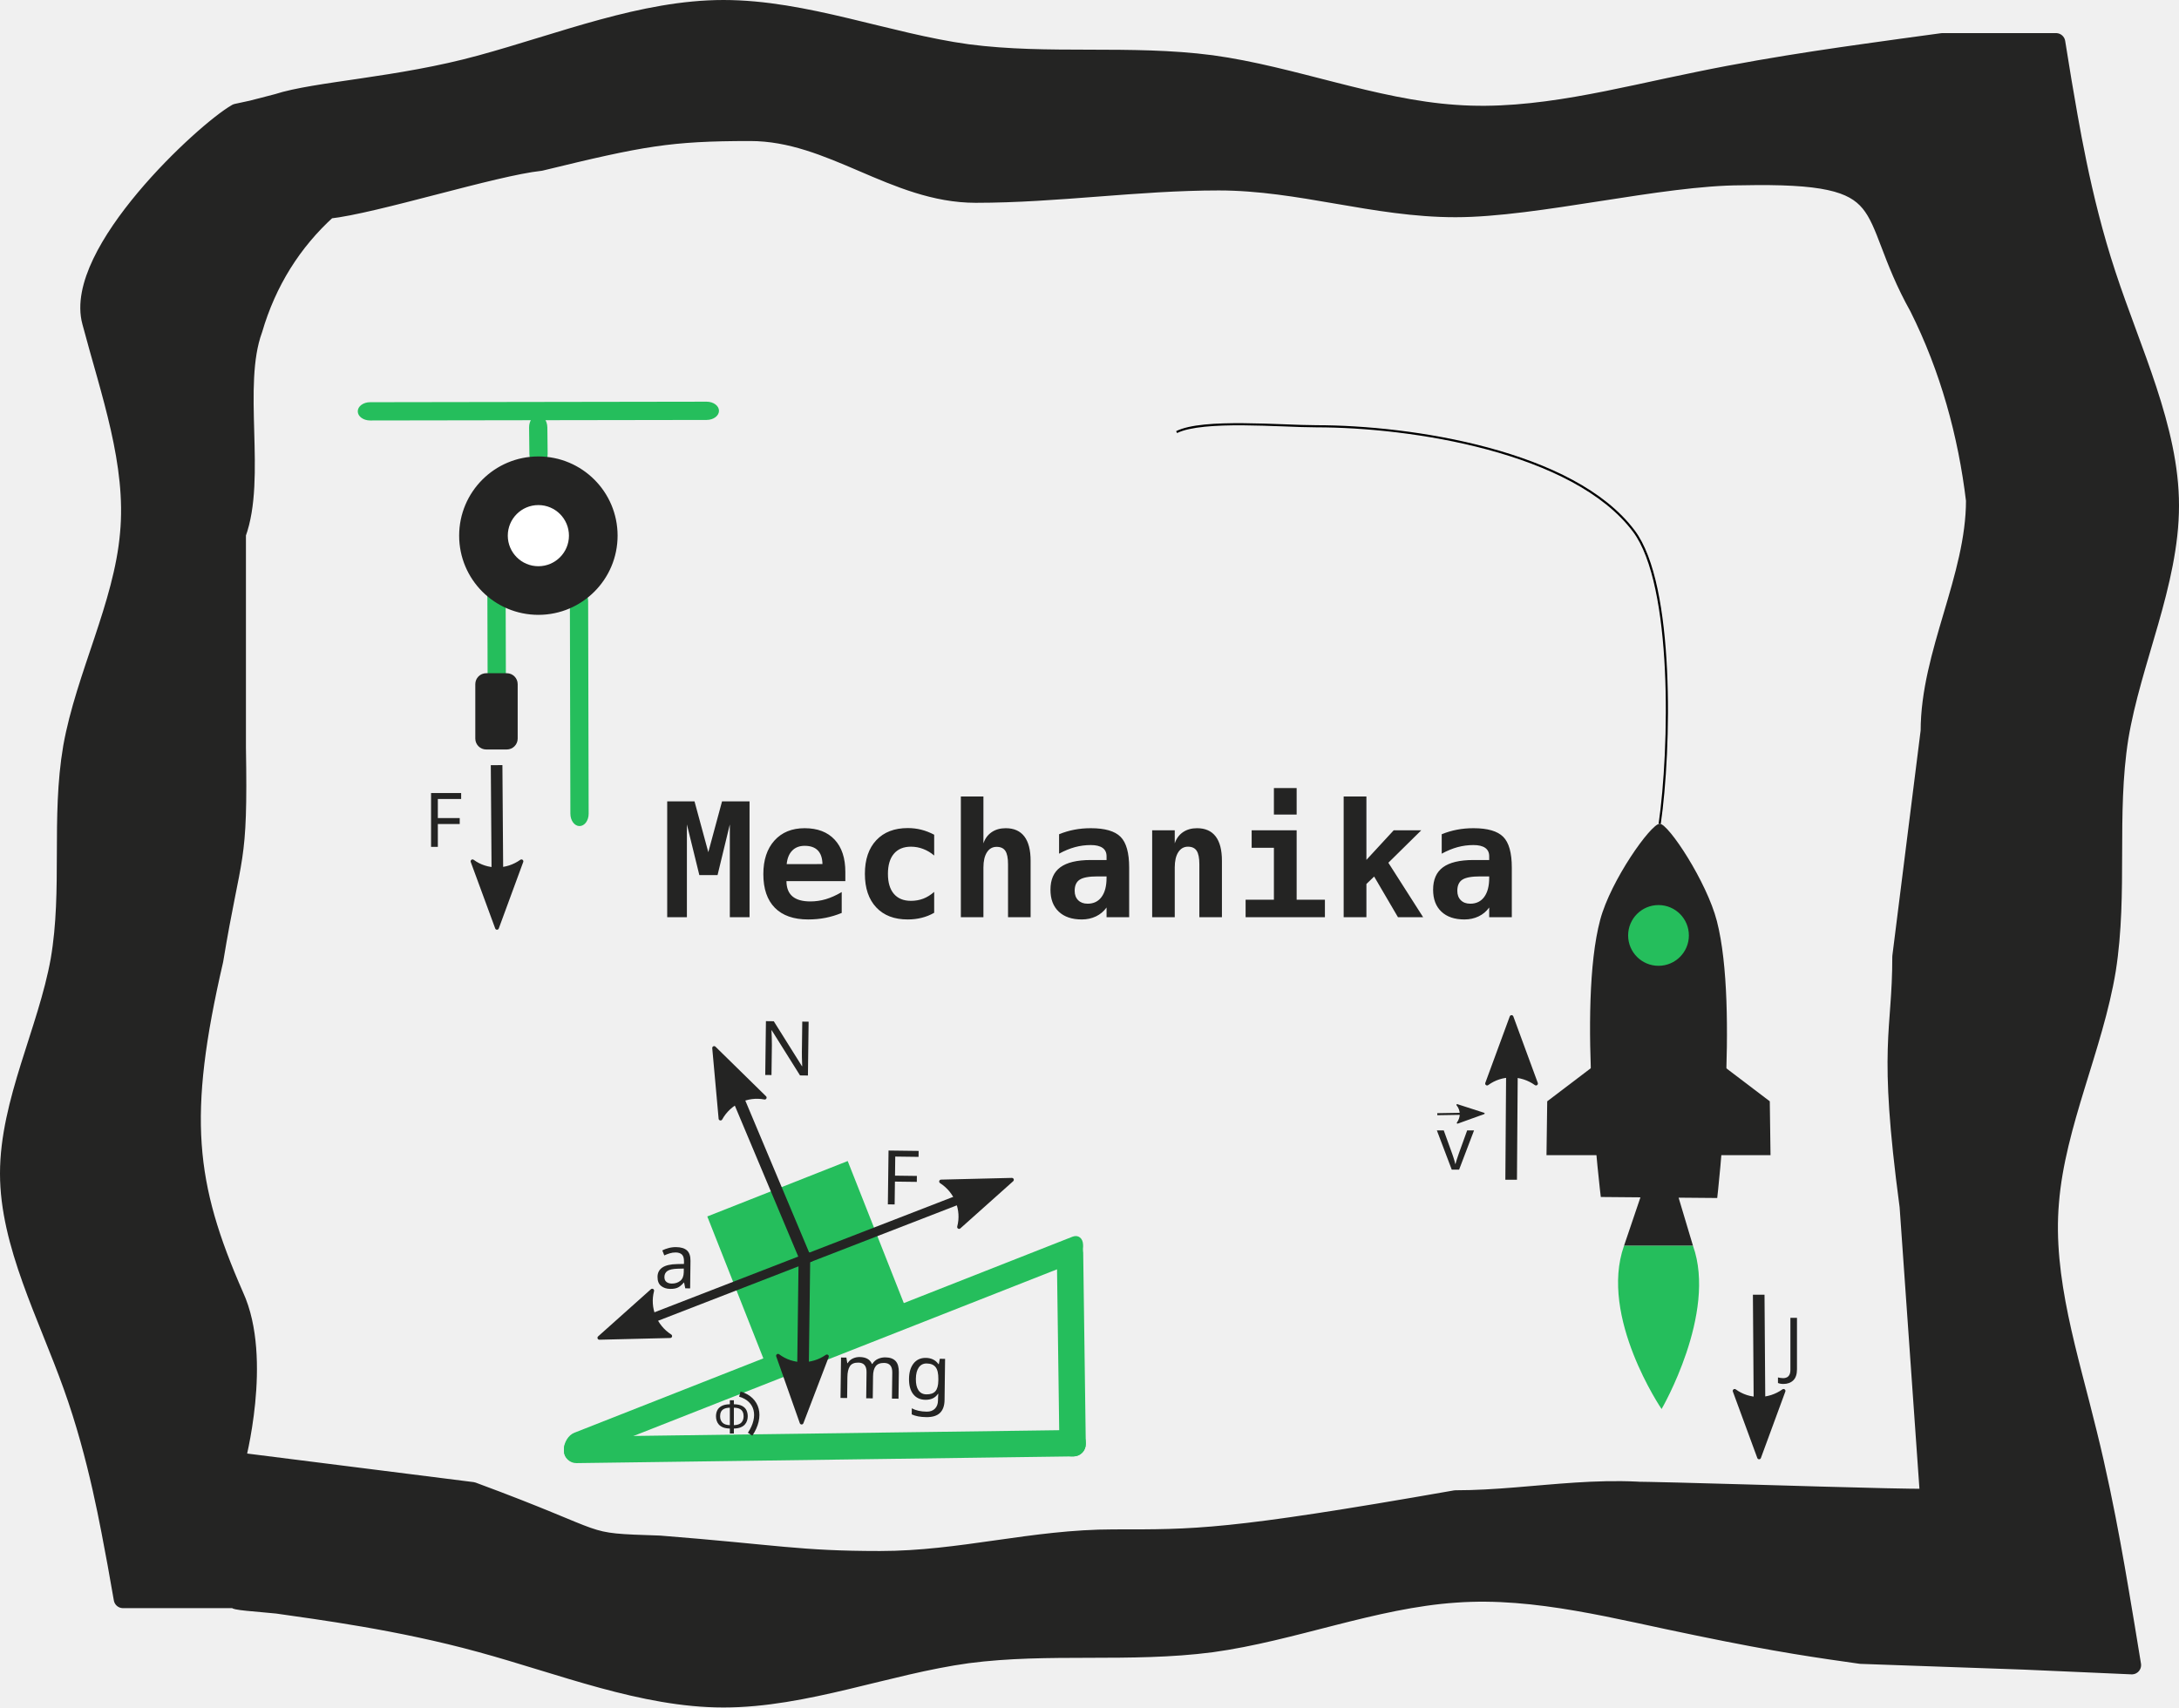
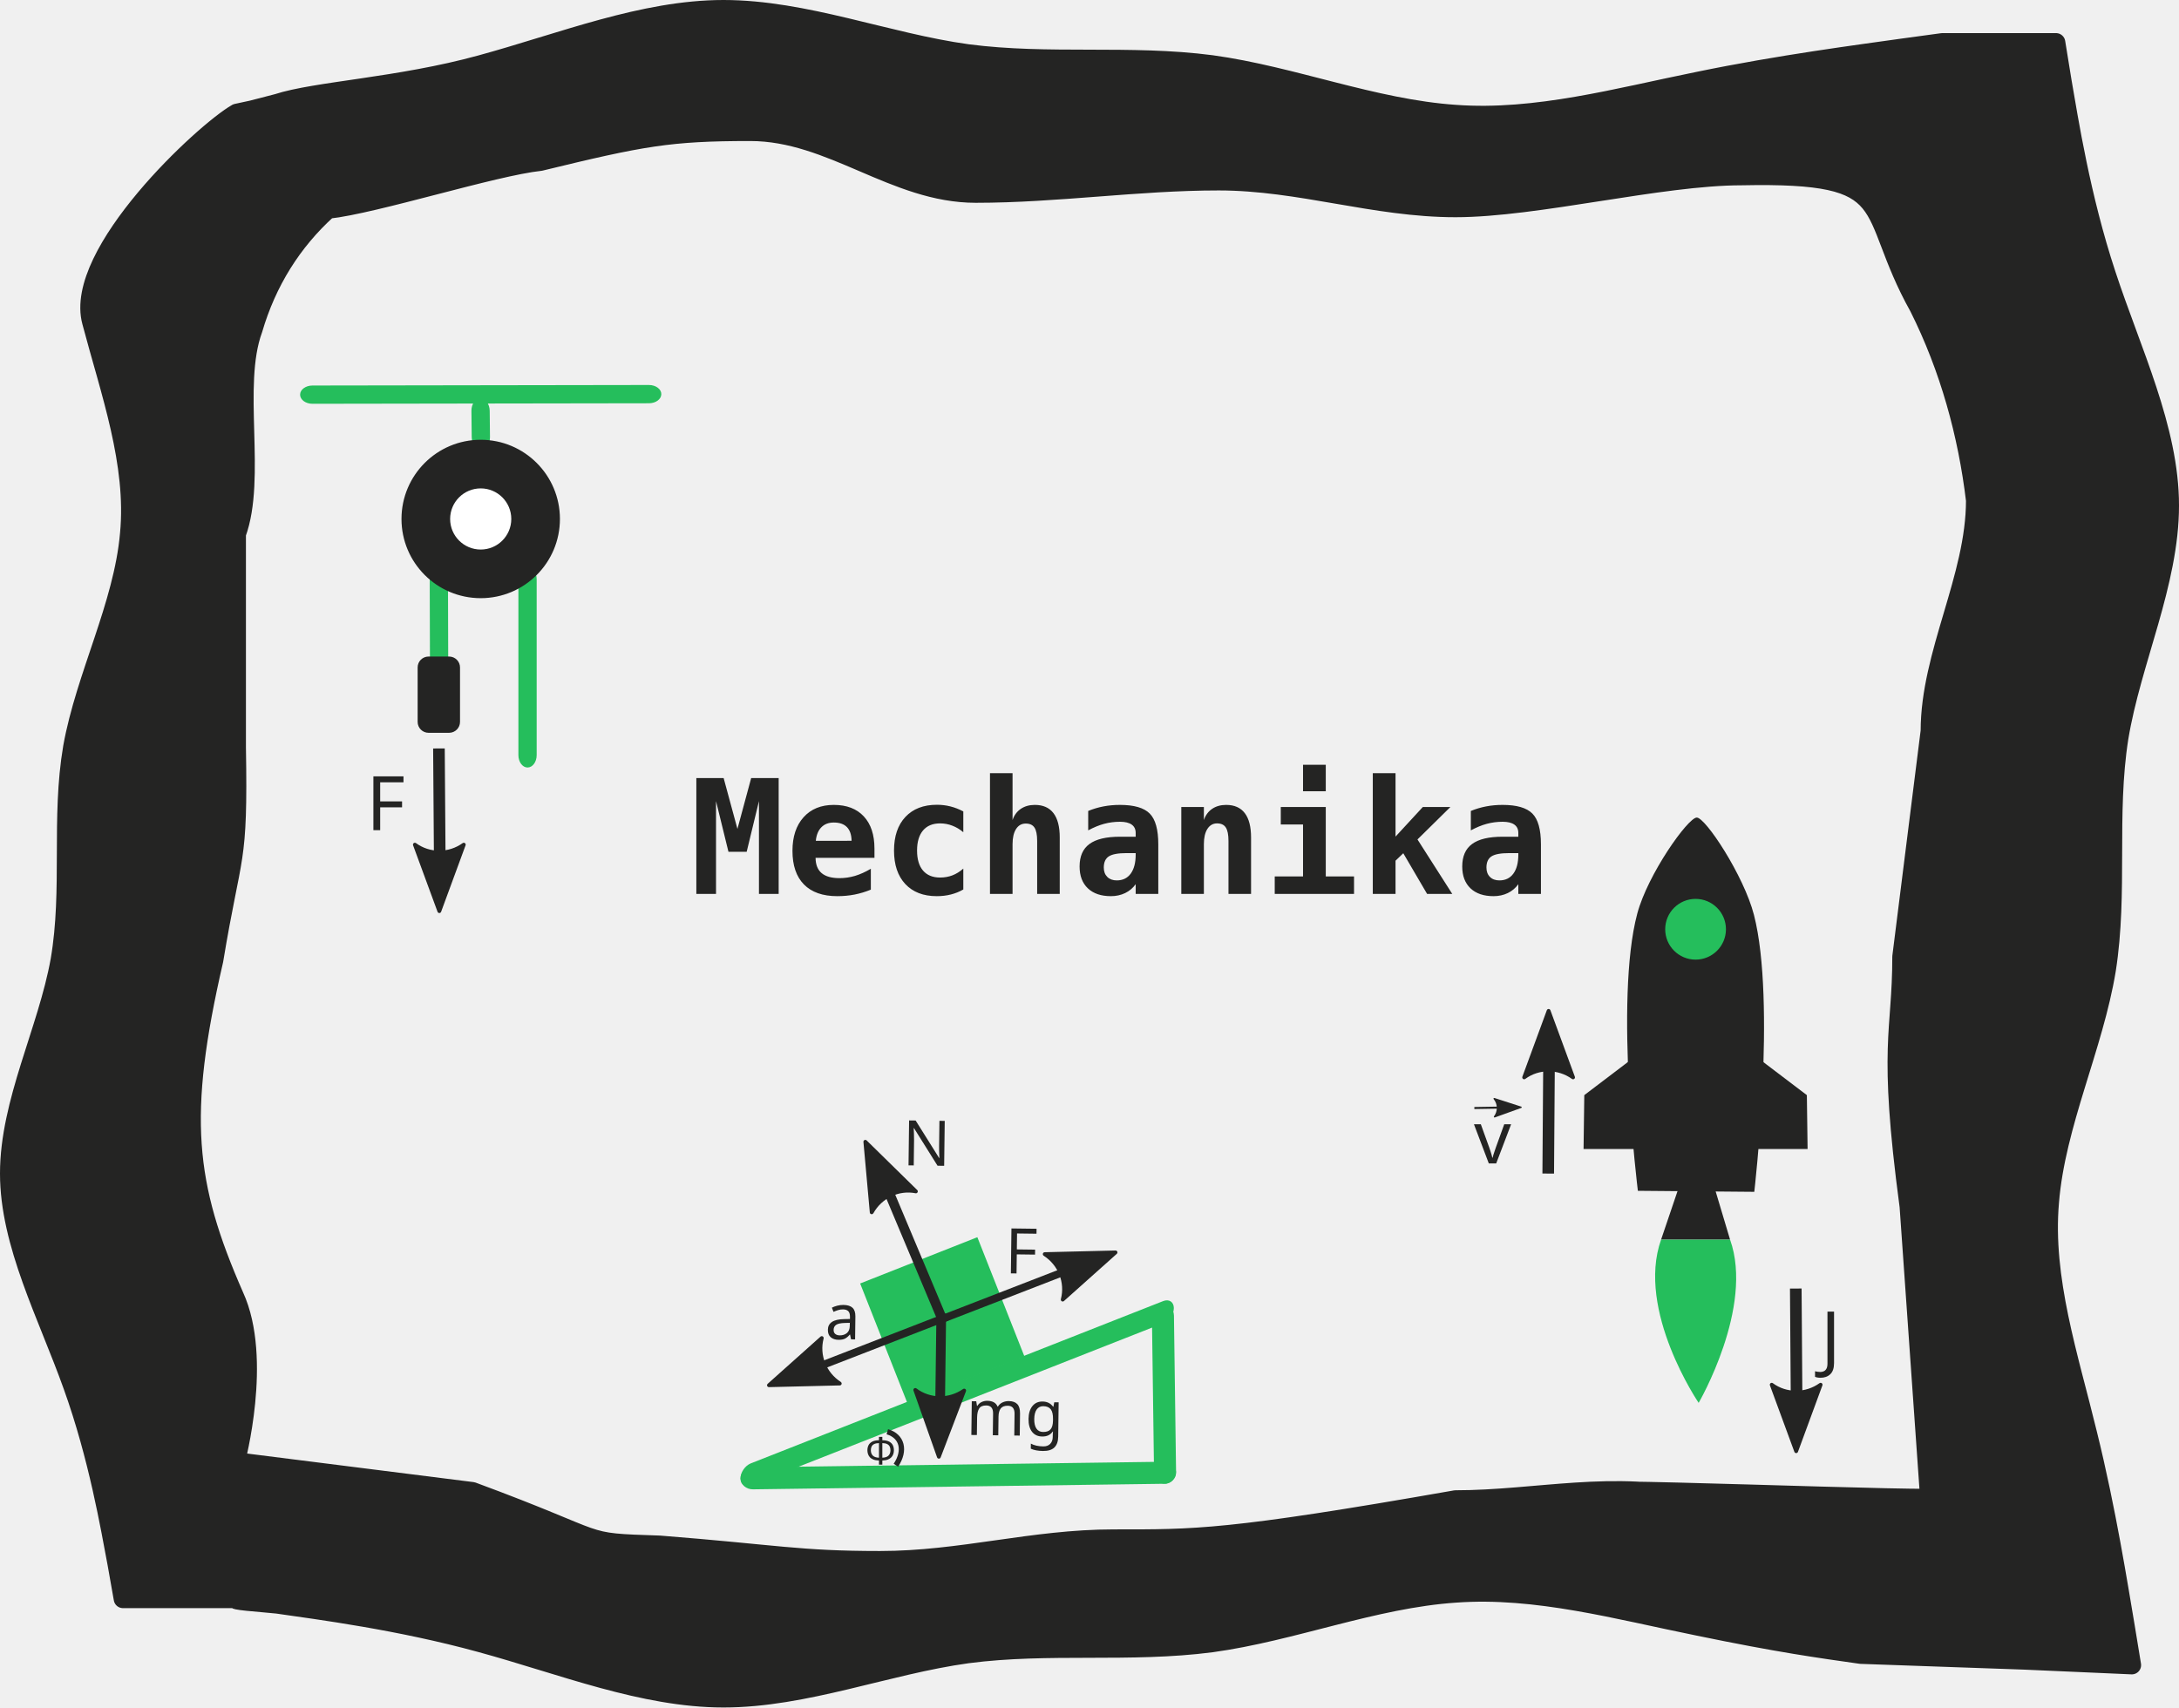
- <svg xmlns="http://www.w3.org/2000/svg" viewBox="0 0 1023.949 802.534" version="1.1" id="mysvg">
+ <svg xmlns="http://www.w3.org/2000/svg" viewBox="0 0 1023.949 802.534" version="1.1" id="mysvg" class="hover_hand">
  <defs id="defs8">
    <marker style="overflow:visible" id="marker3206" refX="0" refY="0" orient="auto">
      <path transform="matrix(-1.1,0,0,-1.1,-1.1,0)" d="M 8.719,4.034 -2.207,0.016 8.719,-4.002 c -1.745,2.372 -1.735,5.617 -6e-7,8.035 z" style="fill:#242423;fill-opacity:1;fill-rule:evenodd;stroke:#242423;stroke-width:0.625;stroke-linejoin:round;stroke-opacity:1" id="path3204" />
    </marker>
    <marker orient="auto" refY="0" refX="0" id="marker8314" style="overflow:visible">
      <path id="path8312" style="fill:#242423;fill-opacity:1;fill-rule:evenodd;stroke:#242423;stroke-width:0.625;stroke-linejoin:round;stroke-opacity:1" d="M 8.719,4.034 -2.207,0.016 8.719,-4.002 c -1.745,2.372 -1.735,5.617 -6e-7,8.035 z" transform="matrix(-1.1,0,0,-1.1,-1.1,0)" />
    </marker>
    <marker style="overflow:visible" id="marker8188" refX="0" refY="0" orient="auto">
      <path transform="matrix(-1.1,0,0,-1.1,-1.1,0)" d="M 8.719,4.034 -2.207,0.016 8.719,-4.002 c -1.745,2.372 -1.735,5.617 -6e-7,8.035 z" style="fill:#242423;fill-opacity:1;fill-rule:evenodd;stroke:#242423;stroke-width:0.625;stroke-linejoin:round;stroke-opacity:1" id="path8186" />
    </marker>
    <marker orient="auto" refY="0" refX="0" id="marker8080" style="overflow:visible">
      <path id="path8078" style="fill:#242423;fill-opacity:1;fill-rule:evenodd;stroke:#242423;stroke-width:0.625;stroke-linejoin:round;stroke-opacity:1" d="M 8.719,4.034 -2.207,0.016 8.719,-4.002 c -1.745,2.372 -1.735,5.617 -6e-7,8.035 z" transform="matrix(-1.1,0,0,-1.1,-1.1,0)" />
    </marker>
    <marker style="overflow:visible" id="marker6538" refX="0" refY="0" orient="auto">
      <path transform="matrix(-1.1,0,0,-1.1,-1.1,0)" d="M 8.719,4.034 -2.207,0.016 8.719,-4.002 c -1.745,2.372 -1.735,5.617 -6e-7,8.035 z" style="fill:#242423;fill-opacity:1;fill-rule:evenodd;stroke:#242423;stroke-width:0.625;stroke-linejoin:round;stroke-opacity:1" id="path6536" />
    </marker>
    <marker orient="auto" refY="0" refX="0" id="Arrow2Lend" style="overflow:visible">
      <path id="path2001" style="fill:#000000;fill-opacity:1;fill-rule:evenodd;stroke:#000000;stroke-width:0.625;stroke-linejoin:round;stroke-opacity:1" d="M 8.719,4.034 -2.207,0.016 8.719,-4.002 c -1.745,2.372 -1.735,5.617 -6e-7,8.035 z" transform="matrix(-1.1,0,0,-1.1,-1.1,0)" />
    </marker>
    <marker orient="auto" refY="0" refX="0" id="Arrow1Lend" style="overflow:visible">
      <path id="path1983" d="M 0,0 5,-5 -12.5,0 5,5 Z" style="fill:#000000;fill-opacity:1;fill-rule:evenodd;stroke:#000000;stroke-width:1pt;stroke-opacity:1" transform="matrix(-0.8,0,0,-0.8,-10,0)" />
    </marker>
    <marker orient="auto" refY="0" refX="0" id="marker8314-3" style="overflow:visible">
      <path id="path8312-5" style="fill:#242423;fill-opacity:1;fill-rule:evenodd;stroke:#242423;stroke-width:0.625;stroke-linejoin:round;stroke-opacity:1" d="M 8.719,4.034 -2.207,0.016 8.719,-4.002 c -1.745,2.372 -1.735,5.617 -6e-7,8.035 z" transform="matrix(-1.1,0,0,-1.1,-1.1,0)" />
    </marker>
    <marker orient="auto" refY="0" refX="0" id="marker8314-3-9" style="overflow:visible">
      <path id="path8312-5-1" style="fill:#242423;fill-opacity:1;fill-rule:evenodd;stroke:#242423;stroke-width:0.625;stroke-linejoin:round;stroke-opacity:1" d="M 8.719,4.034 -2.207,0.016 8.719,-4.002 c -1.745,2.372 -1.735,5.617 -6e-7,8.035 z" transform="matrix(-1.1,0,0,-1.1,-1.1,0)" />
    </marker>
    <marker orient="auto" refY="0" refX="0" id="marker8314-3-9-9" style="overflow:visible">
      <path id="path8312-5-1-3" style="fill:#242423;fill-opacity:1;fill-rule:evenodd;stroke:#242423;stroke-width:0.625;stroke-linejoin:round;stroke-opacity:1" d="M 8.719,4.034 -2.207,0.016 8.719,-4.002 c -1.745,2.372 -1.735,5.617 -6e-7,8.035 z" transform="matrix(-1.1,0,0,-1.1,-1.1,0)" />
    </marker>
  </defs>
  <text xml:space="preserve" style="font-style:normal;font-variant:normal;font-weight:normal;font-stretch:normal;font-size:48px;line-height:1.25;font-family:Hack;-inkscape-font-specification:Hack;letter-spacing:0px;word-spacing:0px;fill:#000000;fill-opacity:1;stroke:none" x="408.987" y="530.575" id="text11246">
    <tspan id="tspan11244" x="408.987" y="573.044" />
  </text>
-   <g id="Obergroup">
-     <path id="path2" d="m 339.983,4.35 c -37.849,0 -76.088,15.566 -114.104,25.926 -38.406,10.555 -77.445,12.274 -95.569,18.191 l -11.834,3.062 -7.258,1.567 c -15.324,8.754 -77.028,65.891 -68.295,98.151 8.739,33.076 20.984,66.591 17.811,99.716 -2.95,33.563 -20.761,66.931 -26.717,100.202 -5.733,33.563 -0.168,66.785 -5.901,100.202 -5.956,33.076 -23.767,66.639 -23.767,100.202 0,33.076 17.812,66.493 29.668,99.716 12.078,33.563 17.644,66.833 20.816,83.518 0.983,5.562 1.967,11.123 2.95,16.685 h 53.434 c -3.511,0.859 10.838,1.719 19.092,2.578 19.092,2.773 57.163,7.636 95.569,18.191 38.016,10.361 76.255,25.926 114.104,25.926 38.406,0 76.812,-15.565 114.661,-20.77 38.239,-5.01 76.255,-0.147 114.661,-5.157 38.072,-5.205 76.255,-20.77 114.661,-23.348 37.905,-2.773 76.255,7.929 114.104,15.565 38.35,7.929 56.864,10.439 76.345,13.212 l 76.86,2.706 c 16.838,0.742 33.675,1.484 50.513,2.226 -0.984,-6.003 -1.967,-12.005 -2.95,-18.008 -3.173,-18.538 -8.739,-54.608 -17.811,-91.101 -8.739,-36.017 -20.984,-72.51 -17.811,-108.579 2.95,-36.546 20.761,-72.88 26.717,-109.109 5.733,-36.546 0.168,-72.722 5.901,-109.11 5.956,-36.017 23.767,-72.562 23.767,-109.109 0,-36.017 -17.812,-72.404 -29.668,-108.579 -12.078,-36.546 -17.643,-72.774 -20.816,-90.941 -0.984,-6.056 -1.967,-12.112 -2.95,-18.168 h -53.434 l -18.925,2.578 c -19.481,2.773 -57.386,7.637 -95.736,15.565 C 760.221,45.696 721.871,56.397 683.966,53.624 645.56,51.046 607.377,35.481 569.305,30.276 530.899,25.266 492.883,30.13 454.644,25.12 416.795,19.915 378.389,4.35 339.983,4.35 Z M 154.095,98.468 c 21.993,-2.339 77.856,-20.161 99.849,-22.5 47.712,-11.613 60.586,-14.032 98.62,-14.032 38.22,0 67.731,29.032 105.951,29.032 38.22,0 75.957,-5.806 114.177,-5.806 38.22,0 73.053,12.581 111.274,12.581 38.035,0 96.392,-15 134.427,-15 76.128,-1.565 56.823,14.41 83.212,61.632 14.354,28.657 22.887,59.734 26.596,90.81 0,36.37 -21.31,72.055 -21.31,108.424 l -13.319,106.055 c 0,36.37 -6.843,40.577 3.421,117.32 l 9.648,137.124 c -36.19,0.228 -243.127,-8.3 -108.57,0.684 -39.486,-9.677 -76.069,0 -114.104,0 -107.414,18.871 -122.408,18.387 -160.629,18.387 -38.22,0 -71.602,10.161 -109.822,10.161 -38.22,0 -48.376,-2.903 -103.532,-7.258 -39.325,-1.29 -21.553,-0.645 -87.975,-25.161 L 110.788,686.888 c 0,0 12.97,-48.222 -0.537,-77.7 -23.025,-52.436 -26.581,-84.712 -9.677,-157.821 8.71,-52.756 11.613,-43.576 10.645,-100.202 V 250.964 c 9.694,-26.396 -1.902,-69.727 7.792,-96.122 6.533,-22.34 18.389,-41.292 35.084,-56.374 z" style="fill:#242423;fill-opacity:1;stroke:#242423;stroke-width:8.7;stroke-linecap:butt;stroke-linejoin:round;stroke-miterlimit:16.5;stroke-dasharray:none;stroke-dashoffset:0;stroke-opacity:1" />
-     <text id="text1259" y="431.09" x="310.396" style="font-style:normal;font-variant:normal;font-weight:normal;font-stretch:normal;font-size:40px;line-height:1.25;font-family:Molle;-inkscape-font-specification:Molle;letter-spacing:0px;word-spacing:0px;fill:#242423;fill-opacity:1;stroke:none" xml:space="preserve">
-       <tspan style="font-style:normal;font-variant:normal;font-weight:bold;font-stretch:normal;font-size:74.667px;font-family:monospace;-inkscape-font-specification:'monospace Bold';fill:#242423;fill-opacity:1" y="431.09" x="310.396" id="tspan1257">Mechanika</tspan>
-     </text>
-     <g id="FRICTION">
-       <g id="static_triangle" transform="translate(-325.1613,21.29033)">
-         <g id="g948">
-           <rect style="opacity:1;fill:#25be5c;fill-opacity:1;fill-rule:nonzero;stroke:none;stroke-width:6;stroke-linecap:square;stroke-linejoin:miter;stroke-miterlimit:4;stroke-dasharray:none;stroke-opacity:1;paint-order:normal" id="rect450" width="245.227" height="12.402" x="581.192" y="661.988" rx="5.806" ry="5.806" transform="rotate(-0.7751191)" />
-           <rect ry="5.806" rx="5.294" y="881.713" x="621.34" height="12.402" width="262.167" id="rect1947" style="opacity:1;fill:#25be5c;fill-opacity:1;fill-rule:nonzero;stroke:none;stroke-width:6.204;stroke-linecap:square;stroke-linejoin:miter;stroke-miterlimit:4;stroke-dasharray:none;stroke-opacity:1;paint-order:normal" transform="matrix(0.9305156,-0.3662522,0.01352797,0.9999085,0,0)" />
-           <rect ry="5.806" rx="5.806" y="-826.42" x="572.856" height="12.402" width="101.534" id="rect1949" style="opacity:1;fill:#25be5c;fill-opacity:1;fill-rule:nonzero;stroke:none;stroke-width:6;stroke-linecap:square;stroke-linejoin:miter;stroke-miterlimit:4;stroke-dasharray:none;stroke-opacity:1;paint-order:normal" transform="rotate(89.22488)" />
+   <path style="fill:#242423;fill-opacity:1;stroke:#242423;stroke-width:8.7;stroke-linecap:butt;stroke-linejoin:round;stroke-miterlimit:16.5;stroke-dasharray:none;stroke-dashoffset:0;stroke-opacity:1" d="m 339.983,4.35 c -37.849,0 -76.088,15.566 -114.104,25.926 -38.406,10.555 -77.445,12.274 -95.569,18.191 l -11.834,3.062 -7.258,1.567 c -15.324,8.754 -77.028,65.891 -68.295,98.151 8.739,33.076 20.984,66.591 17.811,99.716 -2.95,33.563 -20.761,66.931 -26.717,100.202 -5.733,33.563 -0.168,66.785 -5.901,100.202 -5.956,33.076 -23.767,66.639 -23.767,100.202 0,33.076 17.812,66.493 29.668,99.716 12.078,33.563 17.644,66.833 20.816,83.518 0.983,5.562 1.967,11.123 2.95,16.685 h 53.434 c -3.511,0.859 10.838,1.719 19.092,2.578 19.092,2.773 57.163,7.636 95.569,18.191 38.016,10.361 76.255,25.926 114.104,25.926 38.406,0 76.812,-15.565 114.661,-20.77 38.239,-5.01 76.255,-0.147 114.661,-5.157 38.072,-5.205 76.255,-20.77 114.661,-23.348 37.905,-2.773 76.255,7.929 114.104,15.565 38.35,7.929 56.864,10.439 76.345,13.212 l 76.86,2.706 c 16.838,0.742 33.675,1.484 50.513,2.226 -0.984,-6.003 -1.967,-12.005 -2.95,-18.008 -3.173,-18.538 -8.739,-54.608 -17.811,-91.101 -8.739,-36.017 -20.984,-72.51 -17.811,-108.579 2.95,-36.546 20.761,-72.88 26.717,-109.109 5.733,-36.546 0.168,-72.722 5.901,-109.11 5.956,-36.017 23.767,-72.562 23.767,-109.109 0,-36.017 -17.812,-72.404 -29.668,-108.579 -12.078,-36.546 -17.643,-72.774 -20.816,-90.941 -0.984,-6.056 -1.967,-12.112 -2.95,-18.168 h -53.434 l -18.925,2.578 c -19.481,2.773 -57.386,7.637 -95.736,15.565 C 760.221,45.696 721.871,56.397 683.966,53.624 645.56,51.046 607.377,35.481 569.305,30.276 530.899,25.266 492.883,30.13 454.644,25.12 416.795,19.915 378.389,4.35 339.983,4.35 Z M 154.095,98.468 c 21.993,-2.339 77.856,-20.161 99.849,-22.5 47.712,-11.613 60.586,-14.032 98.62,-14.032 38.22,0 67.731,29.032 105.951,29.032 38.22,0 75.957,-5.806 114.177,-5.806 38.22,0 73.053,12.581 111.274,12.581 38.035,0 96.392,-15 134.427,-15 76.128,-1.565 56.823,14.41 83.212,61.632 14.354,28.657 22.887,59.734 26.596,90.81 0,36.37 -21.31,72.055 -21.31,108.424 l -13.319,106.055 c 0,36.37 -6.843,40.577 3.421,117.32 l 9.648,137.124 c -36.19,0.228 -243.127,-8.3 -108.57,0.684 -39.486,-9.677 -76.069,0 -114.104,0 -107.414,18.871 -122.408,18.387 -160.629,18.387 -38.22,0 -71.602,10.161 -109.822,10.161 -38.22,0 -48.376,-2.903 -103.532,-7.258 -39.325,-1.29 -21.553,-0.645 -87.975,-25.161 L 110.788,686.888 c 0,0 12.97,-48.222 -0.537,-77.7 -23.025,-52.436 -26.581,-84.712 -9.677,-157.821 8.71,-52.756 11.613,-43.576 10.645,-100.202 V 250.964 c 9.694,-26.396 -1.902,-69.727 7.792,-96.122 6.533,-22.34 18.389,-41.292 35.084,-56.374 z" id="path2" />
+   <text xml:space="preserve" style="font-style:normal;font-variant:normal;font-weight:normal;font-stretch:normal;font-size:40px;line-height:1.25;font-family:Molle;-inkscape-font-specification:Molle;letter-spacing:0px;word-spacing:0px;fill:#242423;fill-opacity:1;stroke:none" x="324.082" y="420.141" id="text1259">
+     <tspan id="tspan1257" x="324.082" y="420.141" style="font-style:normal;font-variant:normal;font-weight:bold;font-stretch:normal;font-size:74.667px;font-family:monospace;-inkscape-font-specification:'monospace Bold';fill:#242423;fill-opacity:1">Mechanika</tspan>
+   </text>
+   <g id="FRICTION" transform="matrix(0.8347261,0,0,0.8347261,126.7617,125.9912)" style="stroke-width:1.198">
+     <g transform="translate(-325.1613,21.29033)" id="static_triangle" style="stroke-width:1.198">
+       <g id="g948" style="stroke-width:1.198">
+         <rect transform="rotate(-0.7751191)" ry="6.956" rx="6.956" y="661.988" x="581.192" height="12.402" width="245.227" id="rect450" style="opacity:1;fill:#25be5c;fill-opacity:1;fill-rule:nonzero;stroke:none;stroke-width:7.188;stroke-linecap:square;stroke-linejoin:miter;stroke-miterlimit:4;stroke-dasharray:none;stroke-opacity:1;paint-order:normal" />
+         <rect transform="matrix(0.9305156,-0.3662522,0.01352797,0.9999085,0,0)" style="opacity:1;fill:#25be5c;fill-opacity:1;fill-rule:nonzero;stroke:none;stroke-width:7.432;stroke-linecap:square;stroke-linejoin:miter;stroke-miterlimit:4;stroke-dasharray:none;stroke-opacity:1;paint-order:normal" id="rect1947" width="262.167" height="12.402" x="621.34" y="881.713" rx="6.342" ry="6.956" />
+         <rect transform="rotate(89.22488)" style="opacity:1;fill:#25be5c;fill-opacity:1;fill-rule:nonzero;stroke:none;stroke-width:7.188;stroke-linecap:square;stroke-linejoin:miter;stroke-miterlimit:4;stroke-dasharray:none;stroke-opacity:1;paint-order:normal" id="rect1949" width="101.534" height="12.402" x="572.856" y="-826.42" rx="6.956" ry="6.956" />
+       </g>
+       <path style="fill:none;fill-opacity:1;stroke:#242423;stroke-width:2.995;stroke-linecap:butt;stroke-linejoin:miter;stroke-miterlimit:4;stroke-dasharray:none;stroke-opacity:1" d="m 677.651,652.808 c 5.573,-8.324 3.537,-16.434 -4.823,-18.864" id="path1972" />
+       <text xml:space="preserve" style="font-style:normal;font-variant:normal;font-weight:normal;font-stretch:normal;font-size:21.29px;line-height:1.25;font-family:Molle;-inkscape-font-specification:Molle;letter-spacing:0px;word-spacing:0px;fill:#242423;fill-opacity:1;stroke:none;stroke-width:1.198" x="660.518" y="652.264" id="text1976">
+         <tspan id="tspan1974" x="660.518" y="652.264" style="stroke-width:1.198">Φ</tspan>
+       </text>
+     </g>
+     <g transform="rotate(0.7317429,-54.89416,-31472.383)" id="move_cube" style="stroke-width:1.198">
+       <text xml:space="preserve" style="font-style:normal;font-variant:normal;font-weight:normal;font-stretch:normal;font-size:35.441px;line-height:1.25;font-family:Hack;-inkscape-font-specification:Hack;letter-spacing:0px;word-spacing:0px;fill:#242423;fill-opacity:1;stroke:none;stroke-width:1.198" x="802.242" y="648.683" id="text11250">
+         <tspan style="stroke-width:1.198" id="tspan11248" x="802.242" y="648.683">mg</tspan>
+       </text>
+       <g id="g11486" style="stroke-width:1.198">
+         <rect transform="rotate(-22.27982)" y="803.222" x="472.307" height="72.15" width="70.937" id="rect1956" style="opacity:1;fill:#25be5c;fill-opacity:1;fill-rule:nonzero;stroke:none;stroke-width:7.188;stroke-linecap:square;stroke-linejoin:miter;stroke-miterlimit:4;stroke-dasharray:none;stroke-opacity:1;paint-order:normal" />
+         <g transform="matrix(0.88602,0,0,0.88602,181.4569,77.34331)" id="g8714" style="stroke-width:1.352">
+           <rect y="570.232" x="680.875" height="69.456" width="6.159" id="rect1960" style="opacity:1;fill:#242423;fill-opacity:1;fill-rule:nonzero;stroke:none;stroke-width:8.113;stroke-linecap:square;stroke-linejoin:miter;stroke-miterlimit:4;stroke-dasharray:none;stroke-opacity:1;paint-order:normal" />
+           <path id="path6534" d="m 683.534,631.687 v 22.582" style="fill:none;stroke:#242423;stroke-width:3.515;stroke-linecap:butt;stroke-linejoin:miter;stroke-miterlimit:4;stroke-dasharray:none;stroke-opacity:1;marker-end:url(#marker6538)" />
        </g>
-         <path id="path1972" d="m 677.651,652.808 c 5.573,-8.324 3.537,-16.434 -4.823,-18.864" style="fill:none;fill-opacity:1;stroke:#242423;stroke-width:2.5;stroke-linecap:butt;stroke-linejoin:miter;stroke-miterlimit:4;stroke-dasharray:none;stroke-opacity:1" />
-         <text id="text1976" y="652.264" x="660.518" style="font-style:normal;font-variant:normal;font-weight:normal;font-stretch:normal;font-size:21.29px;line-height:1.25;font-family:Molle;-inkscape-font-specification:Molle;letter-spacing:0px;word-spacing:0px;fill:#242423;fill-opacity:1;stroke:none;stroke-width:1" xml:space="preserve">
-           <tspan style="stroke-width:1" y="652.264" x="660.518" id="tspan1974">Φ</tspan>
+         <g transform="matrix(0.88602,0,0,0.88602,181.4569,77.34331)" id="g10362" style="stroke-width:1.352">
+           <rect style="opacity:1;fill:#242423;fill-opacity:1;fill-rule:nonzero;stroke:none;stroke-width:8.113;stroke-linecap:square;stroke-linejoin:miter;stroke-miterlimit:4;stroke-dasharray:none;stroke-opacity:1;paint-order:normal" id="rect1958" width="4.889" height="102.887" x="783.183" y="-521.671" transform="rotate(68.08036)" />
+           <path style="fill:none;stroke:#242423;stroke-width:3.515;stroke-linecap:butt;stroke-linejoin:miter;stroke-miterlimit:4;stroke-dasharray:none;stroke-opacity:1;marker-end:url(#marker8080)" d="m 768.991,538.063 20.891,-8.574" id="path8076" />
+         </g>
+         <g transform="matrix(0.88602,0,0,0.88602,181.4569,77.34331)" id="g11032" style="stroke-width:1.352">
+           <rect style="opacity:1;fill:#242423;fill-opacity:1;fill-rule:nonzero;stroke:none;stroke-width:8.113;stroke-linecap:square;stroke-linejoin:miter;stroke-miterlimit:4;stroke-dasharray:none;stroke-opacity:1;paint-order:normal" id="rect1964" width="6.159" height="96.785" x="396.626" y="702.668" transform="rotate(-23.51887)" />
+           <path id="path8184" d="m 646.348,483.841 -9.931,-20.281" style="fill:none;stroke:#242423;stroke-width:3.515;stroke-linecap:butt;stroke-linejoin:miter;stroke-miterlimit:4;stroke-dasharray:none;stroke-opacity:1;marker-end:url(#marker8188)" />
+         </g>
+         <text id="text11254" y="497.345" x="764.515" style="font-style:normal;font-variant:normal;font-weight:normal;font-stretch:normal;font-size:35.441px;line-height:1.25;font-family:Hack;-inkscape-font-specification:Hack;letter-spacing:0px;word-spacing:0px;fill:#242423;fill-opacity:1;stroke:none;stroke-width:1.198" xml:space="preserve">
+           <tspan y="497.345" x="764.515" id="tspan11252" style="stroke-width:1.198">N</tspan>
        </text>
-       </g>
-       <g id="move_cube" transform="rotate(0.7317429,-54.89416,-31472.383)">
-         <text id="text11250" y="648.683" x="802.242" style="font-style:normal;font-variant:normal;font-weight:normal;font-stretch:normal;font-size:35.441px;line-height:1.25;font-family:Hack;-inkscape-font-specification:Hack;letter-spacing:0px;word-spacing:0px;fill:#242423;fill-opacity:1;stroke:none;stroke-width:1" xml:space="preserve">
-           <tspan y="648.683" x="802.242" id="tspan11248" style="stroke-width:1">mg</tspan>
+         <text id="text11258" y="595.709" x="722.114" style="font-style:normal;font-variant:normal;font-weight:normal;font-stretch:normal;font-size:35.441px;line-height:1.25;font-family:Hack;-inkscape-font-specification:Hack;letter-spacing:0px;word-spacing:0px;fill:#242423;fill-opacity:1;stroke:none;stroke-width:1.198" xml:space="preserve">
+           <tspan y="595.709" x="722.114" id="tspan11256" style="stroke-width:1.198">a</tspan>
        </text>
-         <g id="g11486">
-           <rect style="opacity:1;fill:#25be5c;fill-opacity:1;fill-rule:nonzero;stroke:none;stroke-width:6;stroke-linecap:square;stroke-linejoin:miter;stroke-miterlimit:4;stroke-dasharray:none;stroke-opacity:1;paint-order:normal" id="rect1956" width="70.937" height="72.15" x="472.307" y="803.222" transform="rotate(-22.27982)" />
-           <g style="stroke-width:1.129" id="g8714" transform="matrix(0.88602,0,0,0.88602,181.4569,77.34331)">
-             <rect style="opacity:1;fill:#242423;fill-opacity:1;fill-rule:nonzero;stroke:none;stroke-width:6.772;stroke-linecap:square;stroke-linejoin:miter;stroke-miterlimit:4;stroke-dasharray:none;stroke-opacity:1;paint-order:normal" id="rect1960" width="6.159" height="69.456" x="680.875" y="570.232" />
-             <path style="fill:none;stroke:#242423;stroke-width:2.934;stroke-linecap:butt;stroke-linejoin:miter;stroke-miterlimit:4;stroke-dasharray:none;stroke-opacity:1;marker-end:url(#marker6538)" d="m 683.534,631.687 v 22.582" id="path6534" />
-           </g>
-           <g style="stroke-width:1.129" id="g10362" transform="matrix(0.88602,0,0,0.88602,181.4569,77.34331)">
-             <rect transform="rotate(68.08036)" y="-521.671" x="783.183" height="102.887" width="4.889" id="rect1958" style="opacity:1;fill:#242423;fill-opacity:1;fill-rule:nonzero;stroke:none;stroke-width:6.772;stroke-linecap:square;stroke-linejoin:miter;stroke-miterlimit:4;stroke-dasharray:none;stroke-opacity:1;paint-order:normal" />
-             <path id="path8076" d="m 768.991,538.063 20.891,-8.574" style="fill:none;stroke:#242423;stroke-width:2.934;stroke-linecap:butt;stroke-linejoin:miter;stroke-miterlimit:4;stroke-dasharray:none;stroke-opacity:1;marker-end:url(#marker8080)" />
-           </g>
-           <g style="stroke-width:1.129" id="g11032" transform="matrix(0.88602,0,0,0.88602,181.4569,77.34331)">
-             <rect transform="rotate(-23.51887)" y="702.668" x="396.626" height="96.785" width="6.159" id="rect1964" style="opacity:1;fill:#242423;fill-opacity:1;fill-rule:nonzero;stroke:none;stroke-width:6.772;stroke-linecap:square;stroke-linejoin:miter;stroke-miterlimit:4;stroke-dasharray:none;stroke-opacity:1;paint-order:normal" />
-             <path style="fill:none;stroke:#242423;stroke-width:2.934;stroke-linecap:butt;stroke-linejoin:miter;stroke-miterlimit:4;stroke-dasharray:none;stroke-opacity:1;marker-end:url(#marker8188)" d="m 646.348,483.841 -9.931,-20.281" id="path8184" />
-           </g>
-           <text xml:space="preserve" style="font-style:normal;font-variant:normal;font-weight:normal;font-stretch:normal;font-size:35.441px;line-height:1.25;font-family:Hack;-inkscape-font-specification:Hack;letter-spacing:0px;word-spacing:0px;fill:#242423;fill-opacity:1;stroke:none;stroke-width:1" x="764.515" y="497.345" id="text11254">
-             <tspan style="stroke-width:1" id="tspan11252" x="764.515" y="497.345">N</tspan>
-           </text>
-           <text xml:space="preserve" style="font-style:normal;font-variant:normal;font-weight:normal;font-stretch:normal;font-size:35.441px;line-height:1.25;font-family:Hack;-inkscape-font-specification:Hack;letter-spacing:0px;word-spacing:0px;fill:#242423;fill-opacity:1;stroke:none;stroke-width:1" x="716.927" y="598.094" id="text11258">
-             <tspan style="stroke-width:1" id="tspan11256" x="716.927" y="598.094">a</tspan>
-           </text>
-           <text xml:space="preserve" style="font-style:normal;font-variant:normal;font-weight:normal;font-stretch:normal;font-size:35.441px;line-height:1.25;font-family:Hack;-inkscape-font-specification:Hack;letter-spacing:0px;word-spacing:0px;fill:#242423;fill-opacity:1;stroke:none;stroke-width:1" x="822.905" y="557.415" id="text11262">
-             <tspan style="stroke-width:1" id="tspan11260" x="822.905" y="557.415">F</tspan>
-           </text>
-           <g style="stroke-width:1.129" id="g11268" transform="matrix(-0.88602,0,0,-0.88602,1394.616,1089.658)">
-             <rect style="opacity:1;fill:#242423;fill-opacity:1;fill-rule:nonzero;stroke:none;stroke-width:6.772;stroke-linecap:square;stroke-linejoin:miter;stroke-miterlimit:4;stroke-dasharray:none;stroke-opacity:1;paint-order:normal" id="rect11264" width="4.889" height="102.887" x="783.183" y="-521.671" transform="rotate(68.08036)" />
-             <path style="fill:none;stroke:#242423;stroke-width:2.934;stroke-linecap:butt;stroke-linejoin:miter;stroke-miterlimit:4;stroke-dasharray:none;stroke-opacity:1;marker-end:url(#marker8080)" d="m 768.991,538.063 20.891,-8.574" id="path11266" />
-           </g>
+         <text id="text11262" y="557.415" x="822.905" style="font-style:normal;font-variant:normal;font-weight:normal;font-stretch:normal;font-size:35.441px;line-height:1.25;font-family:Hack;-inkscape-font-specification:Hack;letter-spacing:0px;word-spacing:0px;fill:#242423;fill-opacity:1;stroke:none;stroke-width:1.198" xml:space="preserve">
+           <tspan y="557.415" x="822.905" id="tspan11260" style="stroke-width:1.198">F</tspan>
+         </text>
+         <g transform="matrix(-0.88602,0,0,-0.88602,1394.616,1089.658)" id="g11268" style="stroke-width:1.352">
+           <rect transform="rotate(68.08036)" y="-521.671" x="783.183" height="102.887" width="4.889" id="rect11264" style="opacity:1;fill:#242423;fill-opacity:1;fill-rule:nonzero;stroke:none;stroke-width:8.113;stroke-linecap:square;stroke-linejoin:miter;stroke-miterlimit:4;stroke-dasharray:none;stroke-opacity:1;paint-order:normal" />
+           <path id="path11266" d="m 768.991,538.063 20.891,-8.574" style="fill:none;stroke:#242423;stroke-width:3.515;stroke-linecap:butt;stroke-linejoin:miter;stroke-miterlimit:4;stroke-dasharray:none;stroke-opacity:1;marker-end:url(#marker8080)" />
        </g>
      </g>
    </g>
-     <g id="PULLEY">
-       <rect style="opacity:1;fill:#25be5c;fill-opacity:1;fill-rule:nonzero;stroke:none;stroke-width:6;stroke-linecap:square;stroke-linejoin:miter;stroke-miterlimit:4;stroke-dasharray:none;stroke-opacity:1;paint-order:normal" id="right_rope" width="111.451" height="8.585" x="-388.536" y="267.13" rx="5.806" ry="5.806" transform="matrix(-0.00235227,-0.9999972,0.9999995,-0.00101406,0,0)" />
-       <g id="stand_pulley">
-         <rect style="opacity:1;fill:#25be5c;fill-opacity:1;fill-rule:nonzero;stroke:none;stroke-width:6;stroke-linecap:square;stroke-linejoin:miter;stroke-miterlimit:4;stroke-dasharray:none;stroke-opacity:1;paint-order:normal" id="rect943" width="169.744" height="8.585" x="167.819" y="189.307" rx="5.806" ry="5.806" transform="rotate(-0.08849115)" />
-         <rect style="opacity:1;fill:#25be5c;fill-opacity:1;fill-rule:nonzero;stroke:none;stroke-width:6;stroke-linecap:square;stroke-linejoin:miter;stroke-miterlimit:4;stroke-dasharray:none;stroke-opacity:1;paint-order:normal" id="rect986" width="23.99" height="8.585" x="195.195" y="-255.018" rx="5.79" ry="5.806" transform="matrix(0.01092805,0.9999403,-1,2.1826611e-4,0,0)" />
+   </g>
+   <g id="stand_pulley" transform="translate(-27.09677,-7.841936)">
+     <rect style="opacity:1;fill:#25be5c;fill-opacity:1;fill-rule:nonzero;stroke:none;stroke-width:6;stroke-linecap:square;stroke-linejoin:miter;stroke-miterlimit:4;stroke-dasharray:none;stroke-opacity:1;paint-order:normal" id="rect943" width="169.744" height="8.585" x="167.819" y="189.307" rx="5.806" ry="5.806" transform="rotate(-0.08849115)" />
+     <rect style="opacity:1;fill:#25be5c;fill-opacity:1;fill-rule:nonzero;stroke:none;stroke-width:6;stroke-linecap:square;stroke-linejoin:miter;stroke-miterlimit:4;stroke-dasharray:none;stroke-opacity:1;paint-order:normal" id="rect986" width="23.99" height="8.585" x="195.195" y="-255.018" rx="5.79" ry="5.806" transform="matrix(0.01092805,0.9999403,-1,2.1826611e-4,0,0)" />
+   </g>
+   <g id="left_rope">
+     <rect style="opacity:1;fill:#25be5c;fill-opacity:1;fill-rule:nonzero;stroke:none;stroke-width:6;stroke-linecap:square;stroke-linejoin:miter;stroke-miterlimit:4;stroke-dasharray:none;stroke-opacity:1;paint-order:normal" id="rect992" width="94.26" height="8.585" x="221.028" y="-209.76" rx="5.806" ry="5.806" transform="matrix(0.00278127,0.9999961,-0.9999996,8.5765056e-4,0,0)" />
+     <rect ry="5.132" rx="5.132" y="308.576" x="196.255" height="35.848" width="19.916" id="rect994" style="opacity:1;fill:#242423;fill-opacity:1;fill-rule:nonzero;stroke:none;stroke-width:2.6;stroke-linecap:square;stroke-linejoin:miter;stroke-miterlimit:4;stroke-dasharray:none;stroke-opacity:1;paint-order:normal" />
+   </g>
+   <g id="right_rope">
+     <rect transform="rotate(90)" ry="5.806" rx="5.806" y="-252.192" x="266.471" height="8.585" width="94.26" id="right_rope_1" style="opacity:1;fill:#25be5c;fill-opacity:1;fill-rule:nonzero;stroke:none;stroke-width:6;stroke-linecap:square;stroke-linejoin:miter;stroke-miterlimit:4;stroke-dasharray:none;stroke-opacity:1;paint-order:normal" />
+   </g>
+   <g id="g1256" transform="translate(-27.09677,-7.841936)">
+     <g id="pulley_group">
+       <circle style="opacity:1;fill:#242423;fill-opacity:1;fill-rule:nonzero;stroke:#242423;stroke-width:2.6;stroke-linecap:square;stroke-linejoin:miter;stroke-miterlimit:4;stroke-dasharray:none;stroke-opacity:1;paint-order:normal" id="pulley" cx="252.99" cy="251.76" r="35.927" />
+       <circle style="opacity:1;fill:#ffffff;fill-opacity:1;fill-rule:nonzero;stroke:none;stroke-width:2.6;stroke-linecap:square;stroke-linejoin:miter;stroke-miterlimit:4;stroke-dasharray:none;stroke-opacity:1;paint-order:normal" id="path1215" cx="252.99" cy="251.76" r="14.37" />
+     </g>
+   </g>
+   <g id="left_arrow" transform="translate(-27.09677,-7.841936)">
+     <g transform="translate(18.87097,-30.96774)" id="g1211">
+       <path style="fill:none;stroke:#242423;stroke-width:2.6;stroke-linecap:butt;stroke-linejoin:miter;stroke-miterlimit:4;stroke-dasharray:none;stroke-opacity:1;marker-end:url(#marker8314)" d="m 214.629,441.017 v 22.582" id="path8310" />
+       <rect style="opacity:1;fill:#242423;fill-opacity:1;fill-rule:nonzero;stroke:none;stroke-width:6;stroke-linecap:square;stroke-linejoin:miter;stroke-miterlimit:4;stroke-dasharray:none;stroke-opacity:1;paint-order:normal" id="rect1964-3" width="5.457" height="50.441" x="-214.392" y="391.134" transform="matrix(-0.9999969,0.00250314,0.00723482,0.9999738,0,0)" />
+     </g>
+     <text xml:space="preserve" style="font-style:normal;font-variant:normal;font-weight:normal;font-stretch:normal;font-size:35.441px;line-height:1.25;font-family:Hack;-inkscape-font-specification:Hack;letter-spacing:0px;word-spacing:0px;fill:#242423;fill-opacity:1;stroke:none;stroke-width:1" x="199.126" y="398.031" id="text11262-6">
+       <tspan style="stroke-width:1" id="tspan11260-7" x="199.126" y="398.031">F</tspan>
+     </text>
+   </g>
+   <g id="rocket" transform="translate(24.26232,-31.6437)">
+     <g id="g1573">
+       <g id="g1556" transform="translate(43.23711,-59.53383)">
+         <path id="path1415" d="m 729.842,475.438 c -4.136,0.005 -23.014,26.632 -27.955,45.125 -10.905,40.819 0.281,130.307 0.281,130.307 l 18.623,0.162 -7.721,22.783 h 32.42 l -6.766,-22.627 18.146,0.158 c 0,0 10.412,-89.258 -0.166,-130.197 -4.756,-18.408 -22.727,-45.716 -26.863,-45.711 z" style="opacity:1;fill:#242423;fill-opacity:1;fill-rule:nonzero;stroke:none;stroke-width:2.6;stroke-linecap:square;stroke-linejoin:miter;stroke-miterlimit:4;stroke-dasharray:none;stroke-opacity:1;paint-order:normal" />
+         <circle r="14.274" cy="527.937" cx="729.281" id="path1423" style="opacity:1;fill:#25be5c;fill-opacity:1;fill-rule:nonzero;stroke:none;stroke-width:2.6;stroke-linecap:square;stroke-linejoin:miter;stroke-miterlimit:4;stroke-dasharray:none;stroke-opacity:1;paint-order:normal" />
      </g>
-       <g id="left_rope">
-         <rect style="opacity:1;fill:#25be5c;fill-opacity:1;fill-rule:nonzero;stroke:none;stroke-width:6;stroke-linecap:square;stroke-linejoin:miter;stroke-miterlimit:4;stroke-dasharray:none;stroke-opacity:1;paint-order:normal" id="rect992" width="94.26" height="8.585" x="228.893" y="-236.835" rx="5.806" ry="5.806" transform="matrix(0.00278127,0.9999961,-0.9999996,8.5765056e-4,0,0)" />
-         <rect ry="5.132" rx="5.132" y="316.418" x="223.352" height="35.848" width="19.916" id="rect994" style="opacity:1;fill:#242423;fill-opacity:1;fill-rule:nonzero;stroke:none;stroke-width:2.6;stroke-linecap:square;stroke-linejoin:miter;stroke-miterlimit:4;stroke-dasharray:none;stroke-opacity:1;paint-order:normal" />
-       </g>
-       <g id="g1256">
-         <g id="pulley_group">
-           <circle style="opacity:1;fill:#242423;fill-opacity:1;fill-rule:nonzero;stroke:#242423;stroke-width:2.6;stroke-linecap:square;stroke-linejoin:miter;stroke-miterlimit:4;stroke-dasharray:none;stroke-opacity:1;paint-order:normal" id="pulley" cx="252.99" cy="251.76" r="35.927" />
-           <circle style="opacity:1;fill:#ffffff;fill-opacity:1;fill-rule:nonzero;stroke:none;stroke-width:2.6;stroke-linecap:square;stroke-linejoin:miter;stroke-miterlimit:4;stroke-dasharray:none;stroke-opacity:1;paint-order:normal" id="path1215" cx="252.99" cy="251.76" r="14.37" />
-         </g>
-       </g>
-       <g id="left_arrow">
-         <g transform="translate(18.87097,-30.96774)" id="g1211">
-           <path style="fill:none;stroke:#242423;stroke-width:2.6;stroke-linecap:butt;stroke-linejoin:miter;stroke-miterlimit:4;stroke-dasharray:none;stroke-opacity:1;marker-end:url(#marker8314)" d="m 214.629,441.017 v 22.582" id="path8310" />
-           <rect style="opacity:1;fill:#242423;fill-opacity:1;fill-rule:nonzero;stroke:none;stroke-width:6;stroke-linecap:square;stroke-linejoin:miter;stroke-miterlimit:4;stroke-dasharray:none;stroke-opacity:1;paint-order:normal" id="rect1964-3" width="5.457" height="50.441" x="-214.392" y="391.134" transform="matrix(-0.9999969,0.00250314,0.00723482,0.9999738,0,0)" />
-         </g>
-         <text xml:space="preserve" style="font-style:normal;font-variant:normal;font-weight:normal;font-stretch:normal;font-size:35.441px;line-height:1.25;font-family:Hack;-inkscape-font-specification:Hack;letter-spacing:0px;word-spacing:0px;fill:#242423;fill-opacity:1;stroke:none;stroke-width:1" x="199.126" y="398.031" id="text11262-6">
-           <tspan style="stroke-width:1" id="tspan11260-7" x="199.126" y="398.031">F</tspan>
-         </text>
+       <g id="g1565">
+         <path id="rect1558" d="m 720.222,546.365 27.03,-20.529 v 45.848 h -27.372 z" style="opacity:1;fill:#242423;fill-opacity:1;fill-rule:nonzero;stroke:none;stroke-width:2.6;stroke-linecap:square;stroke-linejoin:miter;stroke-miterlimit:4;stroke-dasharray:none;stroke-opacity:1;paint-order:normal" />
+         <path style="opacity:1;fill:#242423;fill-opacity:1;fill-rule:nonzero;stroke:none;stroke-width:2.6;stroke-linecap:square;stroke-linejoin:miter;stroke-miterlimit:4;stroke-dasharray:none;stroke-opacity:1;paint-order:normal" d="m 824.813,546.365 -27.03,-20.529 v 45.848 h 27.372 z" id="path1561" />
      </g>
    </g>
-     <g transform="translate(6.842969,-28.74047)" id="rocket">
-       <g id="g1573">
-         <g transform="translate(43.23711,-59.53383)" id="g1556">
-           <path style="opacity:1;fill:#242423;fill-opacity:1;fill-rule:nonzero;stroke:none;stroke-width:2.6;stroke-linecap:square;stroke-linejoin:miter;stroke-miterlimit:4;stroke-dasharray:none;stroke-opacity:1;paint-order:normal" d="m 729.842,475.438 c -4.136,0.005 -23.014,26.632 -27.955,45.125 -10.905,40.819 0.281,130.307 0.281,130.307 l 18.623,0.162 -7.721,22.783 h 32.42 l -6.766,-22.627 18.146,0.158 c 0,0 10.412,-89.258 -0.166,-130.197 -4.756,-18.408 -22.727,-45.716 -26.863,-45.711 z" id="path1415" />
-           <circle style="opacity:1;fill:#25be5c;fill-opacity:1;fill-rule:nonzero;stroke:none;stroke-width:2.6;stroke-linecap:square;stroke-linejoin:miter;stroke-miterlimit:4;stroke-dasharray:none;stroke-opacity:1;paint-order:normal" id="path1423" cx="729.281" cy="527.937" r="14.274" />
-         </g>
-         <g id="g1565">
-           <path style="opacity:1;fill:#242423;fill-opacity:1;fill-rule:nonzero;stroke:none;stroke-width:2.6;stroke-linecap:square;stroke-linejoin:miter;stroke-miterlimit:4;stroke-dasharray:none;stroke-opacity:1;paint-order:normal" d="m 720.222,546.365 27.03,-20.529 v 45.848 h -27.372 z" id="rect1558" />
-           <path id="path1561" d="m 824.813,546.365 -27.03,-20.529 v 45.848 h 27.372 z" style="opacity:1;fill:#242423;fill-opacity:1;fill-rule:nonzero;stroke:none;stroke-width:2.6;stroke-linecap:square;stroke-linejoin:miter;stroke-miterlimit:4;stroke-dasharray:none;stroke-opacity:1;paint-order:normal" />
-         </g>
-       </g>
-       <path style="fill:#25be5c;fill-opacity:1;stroke:none;stroke-width:1px;stroke-linecap:butt;stroke-linejoin:miter;stroke-opacity:1" d="m 756.307,614.281 c -11.823,33.387 17.658,76.721 17.658,76.721 0,0 26.139,-44.898 14.762,-76.721 z" id="path1575" />
+     <path id="path1575" d="m 756.307,614.281 c -11.823,33.387 17.658,76.721 17.658,76.721 0,0 26.139,-44.898 14.762,-76.721 z" style="fill:#25be5c;fill-opacity:1;stroke:none;stroke-width:1px;stroke-linecap:butt;stroke-linejoin:miter;stroke-opacity:1" />
+   </g>
+   <g id="g1708" transform="translate(242.553,140.7991)">
+     <path style="fill:none;stroke:#242423;stroke-width:2.6;stroke-linecap:butt;stroke-linejoin:miter;stroke-miterlimit:4;stroke-dasharray:none;stroke-opacity:1;marker-end:url(#marker8314-3)" d="m 601.451,515.247 v 22.582" id="path8310-6" />
+     <rect style="opacity:1;fill:#242423;fill-opacity:1;fill-rule:nonzero;stroke:none;stroke-width:6;stroke-linecap:square;stroke-linejoin:miter;stroke-miterlimit:4;stroke-dasharray:none;stroke-opacity:1;paint-order:normal" id="rect1964-3-2" width="5.457" height="50.441" x="-600.671" y="466.332" transform="matrix(-0.9999969,0.00250314,0.00723482,0.9999738,0,0)" />
+   </g>
+   <g id="g1708-2" transform="matrix(1,0,0,-1,126.2226,1016.406)">
+     <path style="fill:none;stroke:#242423;stroke-width:2.6;stroke-linecap:butt;stroke-linejoin:miter;stroke-miterlimit:4;stroke-dasharray:none;stroke-opacity:1;marker-end:url(#marker8314-3-9)" d="m 601.451,515.247 v 22.582" id="path8310-6-7" />
+     <rect style="opacity:1;fill:#242423;fill-opacity:1;fill-rule:nonzero;stroke:none;stroke-width:6;stroke-linecap:square;stroke-linejoin:miter;stroke-miterlimit:4;stroke-dasharray:none;stroke-opacity:1;paint-order:normal" id="rect1964-3-2-0" width="5.457" height="50.441" x="-600.671" y="466.332" transform="matrix(-0.9999969,0.00250314,0.00723482,0.9999738,0,0)" />
+   </g>
+   <text xml:space="preserve" style="font-style:normal;font-variant:normal;font-weight:normal;font-stretch:normal;font-size:34.369px;line-height:1.25;font-family:Hack;-inkscape-font-specification:Hack;letter-spacing:0px;word-spacing:0px;fill:#242423;fill-opacity:1;stroke:none;stroke-width:1" x="692.631" y="546.825" id="text1787">
+     <tspan id="tspan1785" x="692.631" y="546.825" style="stroke-width:1">v</tspan>
+   </text>
+   <g id="g1708-2-6" transform="matrix(1,0,0,-0.9159648,55.05568,1048.854)" style="stroke-width:0.418;stroke-miterlimit:4;stroke-dasharray:none">
+     <g id="g3192" transform="matrix(0.0631948,0,0,0.06400751,569.9624,534.4912)" style="stroke:#000000;stroke-width:6.571;stroke-miterlimit:4;stroke-dasharray:none;stroke-opacity:1">
+       <path style="fill:none;stroke:#242423;stroke-width:16.429;stroke-linecap:butt;stroke-linejoin:miter;stroke-miterlimit:4;stroke-dasharray:none;stroke-opacity:1;marker-end:url(#marker3206)" d="m 1072.91,656.663 c 108.284,1.945 216.567,3.891 324.851,5.836" id="path3200" />
    </g>
-     <g transform="translate(225.1337,143.7023)" id="g1708">
-       <path id="path8310-6" d="m 601.451,515.247 v 22.582" style="fill:none;stroke:#242423;stroke-width:2.6;stroke-linecap:butt;stroke-linejoin:miter;stroke-miterlimit:4;stroke-dasharray:none;stroke-opacity:1;marker-end:url(#marker8314-3)" />
-       <rect transform="matrix(-0.9999969,0.00250314,0.00723482,0.9999738,0,0)" y="466.332" x="-600.671" height="50.441" width="5.457" id="rect1964-3-2" style="opacity:1;fill:#242423;fill-opacity:1;fill-rule:nonzero;stroke:none;stroke-width:6;stroke-linecap:square;stroke-linejoin:miter;stroke-miterlimit:4;stroke-dasharray:none;stroke-opacity:1;paint-order:normal" />
-     </g>
-     <g transform="matrix(1,0,0,-1,108.8032,1019.309)" id="g1708-2">
-       <path id="path8310-6-7" d="m 601.451,515.247 v 22.582" style="fill:none;stroke:#242423;stroke-width:2.6;stroke-linecap:butt;stroke-linejoin:miter;stroke-miterlimit:4;stroke-dasharray:none;stroke-opacity:1;marker-end:url(#marker8314-3-9)" />
-       <rect transform="matrix(-0.9999969,0.00250314,0.00723482,0.9999738,0,0)" y="466.332" x="-600.671" height="50.441" width="5.457" id="rect1964-3-2-0" style="opacity:1;fill:#242423;fill-opacity:1;fill-rule:nonzero;stroke:none;stroke-width:6;stroke-linecap:square;stroke-linejoin:miter;stroke-miterlimit:4;stroke-dasharray:none;stroke-opacity:1;paint-order:normal" />
-     </g>
-     <text id="text1787" y="549.728" x="675.212" style="font-style:normal;font-variant:normal;font-weight:normal;font-stretch:normal;font-size:34.369px;line-height:1.25;font-family:Hack;-inkscape-font-specification:Hack;letter-spacing:0px;word-spacing:0px;fill:#242423;fill-opacity:1;stroke:none;stroke-width:1" xml:space="preserve">
-       <tspan style="stroke-width:1" y="549.728" x="675.212" id="tspan1785">v</tspan>
-     </text>
-     <g style="stroke-width:0.418;stroke-miterlimit:4;stroke-dasharray:none" transform="matrix(1,0,0,-0.9159648,37.63633,1051.757)" id="g1708-2-6">
-       <g style="stroke:#000000;stroke-width:6.571;stroke-opacity:1;stroke-miterlimit:4;stroke-dasharray:none" transform="matrix(0.0631948,0,0,0.06400751,569.9624,534.4912)" id="g3192">
-         <path id="path3200" d="m 1072.91,656.663 c 108.284,1.945 216.567,3.891 324.851,5.836" style="fill:none;stroke:#242423;stroke-width:16.429;stroke-linecap:butt;stroke-linejoin:miter;stroke-miterlimit:4;stroke-dasharray:none;stroke-opacity:1;marker-end:url(#marker3206)" />
-       </g>
-     </g>
-     <text id="text1787-2" y="643.937" x="838.182" style="font-style:normal;font-variant:normal;font-weight:normal;font-stretch:normal;font-size:34.369px;line-height:1.25;font-family:Hack;-inkscape-font-specification:Hack;letter-spacing:0px;word-spacing:0px;fill:#242423;fill-opacity:1;stroke:none;stroke-width:1" xml:space="preserve">
-       <tspan style="stroke-width:1" y="643.937" x="838.182" id="tspan1785-6">J</tspan>
-     </text>
  </g>
-   <path style="color:#000000;font-style:normal;font-variant:normal;font-weight:normal;font-stretch:normal;font-size:medium;line-height:normal;font-family:sans-serif;font-variant-ligatures:normal;font-variant-position:normal;font-variant-caps:normal;font-variant-numeric:normal;font-variant-alternates:normal;font-feature-settings:normal;text-indent:0;text-align:start;text-decoration:none;text-decoration-line:none;text-decoration-style:solid;text-decoration-color:#000000;letter-spacing:normal;word-spacing:normal;text-transform:none;writing-mode:lr-tb;direction:ltr;text-orientation:mixed;dominant-baseline:auto;baseline-shift:baseline;text-anchor:start;white-space:normal;shape-padding:0;clip-rule:nonzero;display:inline;overflow:visible;visibility:visible;opacity:1;isolation:auto;mix-blend-mode:normal;color-interpolation:sRGB;color-interpolation-filters:linearRGB;solid-color:#000000;solid-opacity:1;vector-effect:none;fill:#000000;fill-opacity:1;fill-rule:nonzero;stroke:none;stroke-width:1px;stroke-linecap:butt;stroke-linejoin:miter;stroke-miterlimit:4;stroke-dasharray:none;stroke-dashoffset:0;stroke-opacity:1;color-rendering:auto;image-rendering:auto;shape-rendering:auto;text-rendering:auto;enable-background:accumulate" d="m 584.225,198.902 c -12.841,-0.088 -25.145,0.544 -31.537,3.74 l 0.447,0.895 c 5.97,-2.985 18.283,-3.723 31.084,-3.635 12.801,0.088 26.12,0.949 34.385,0.949 22.073,0 52.263,2.884 80.436,10.471 28.172,7.587 54.31,19.891 68.342,38.6 9.353,12.471 13.7,38.141 14.986,64.98 1.286,26.84 -0.431,54.875 -2.939,72.189 l 0.988,0.143 c 2.521,-17.402 4.239,-45.465 2.949,-72.381 -1.29,-26.915 -5.528,-52.657 -15.184,-65.531 -14.263,-19.017 -40.597,-31.348 -68.881,-38.965 -28.284,-7.617 -58.537,-10.506 -80.697,-10.506 -8.195,0 -21.538,-0.861 -34.379,-0.949 z" id="follow_path" />
+   <text xml:space="preserve" style="font-style:normal;font-variant:normal;font-weight:normal;font-stretch:normal;font-size:34.369px;line-height:1.25;font-family:Hack;-inkscape-font-specification:Hack;letter-spacing:0px;word-spacing:0px;fill:#242423;fill-opacity:1;stroke:none;stroke-width:1" x="855.601" y="641.033" id="text1787-2">
+     <tspan id="tspan1785-6" x="855.601" y="641.033" style="stroke-width:1">J</tspan>
+   </text>
</svg>
